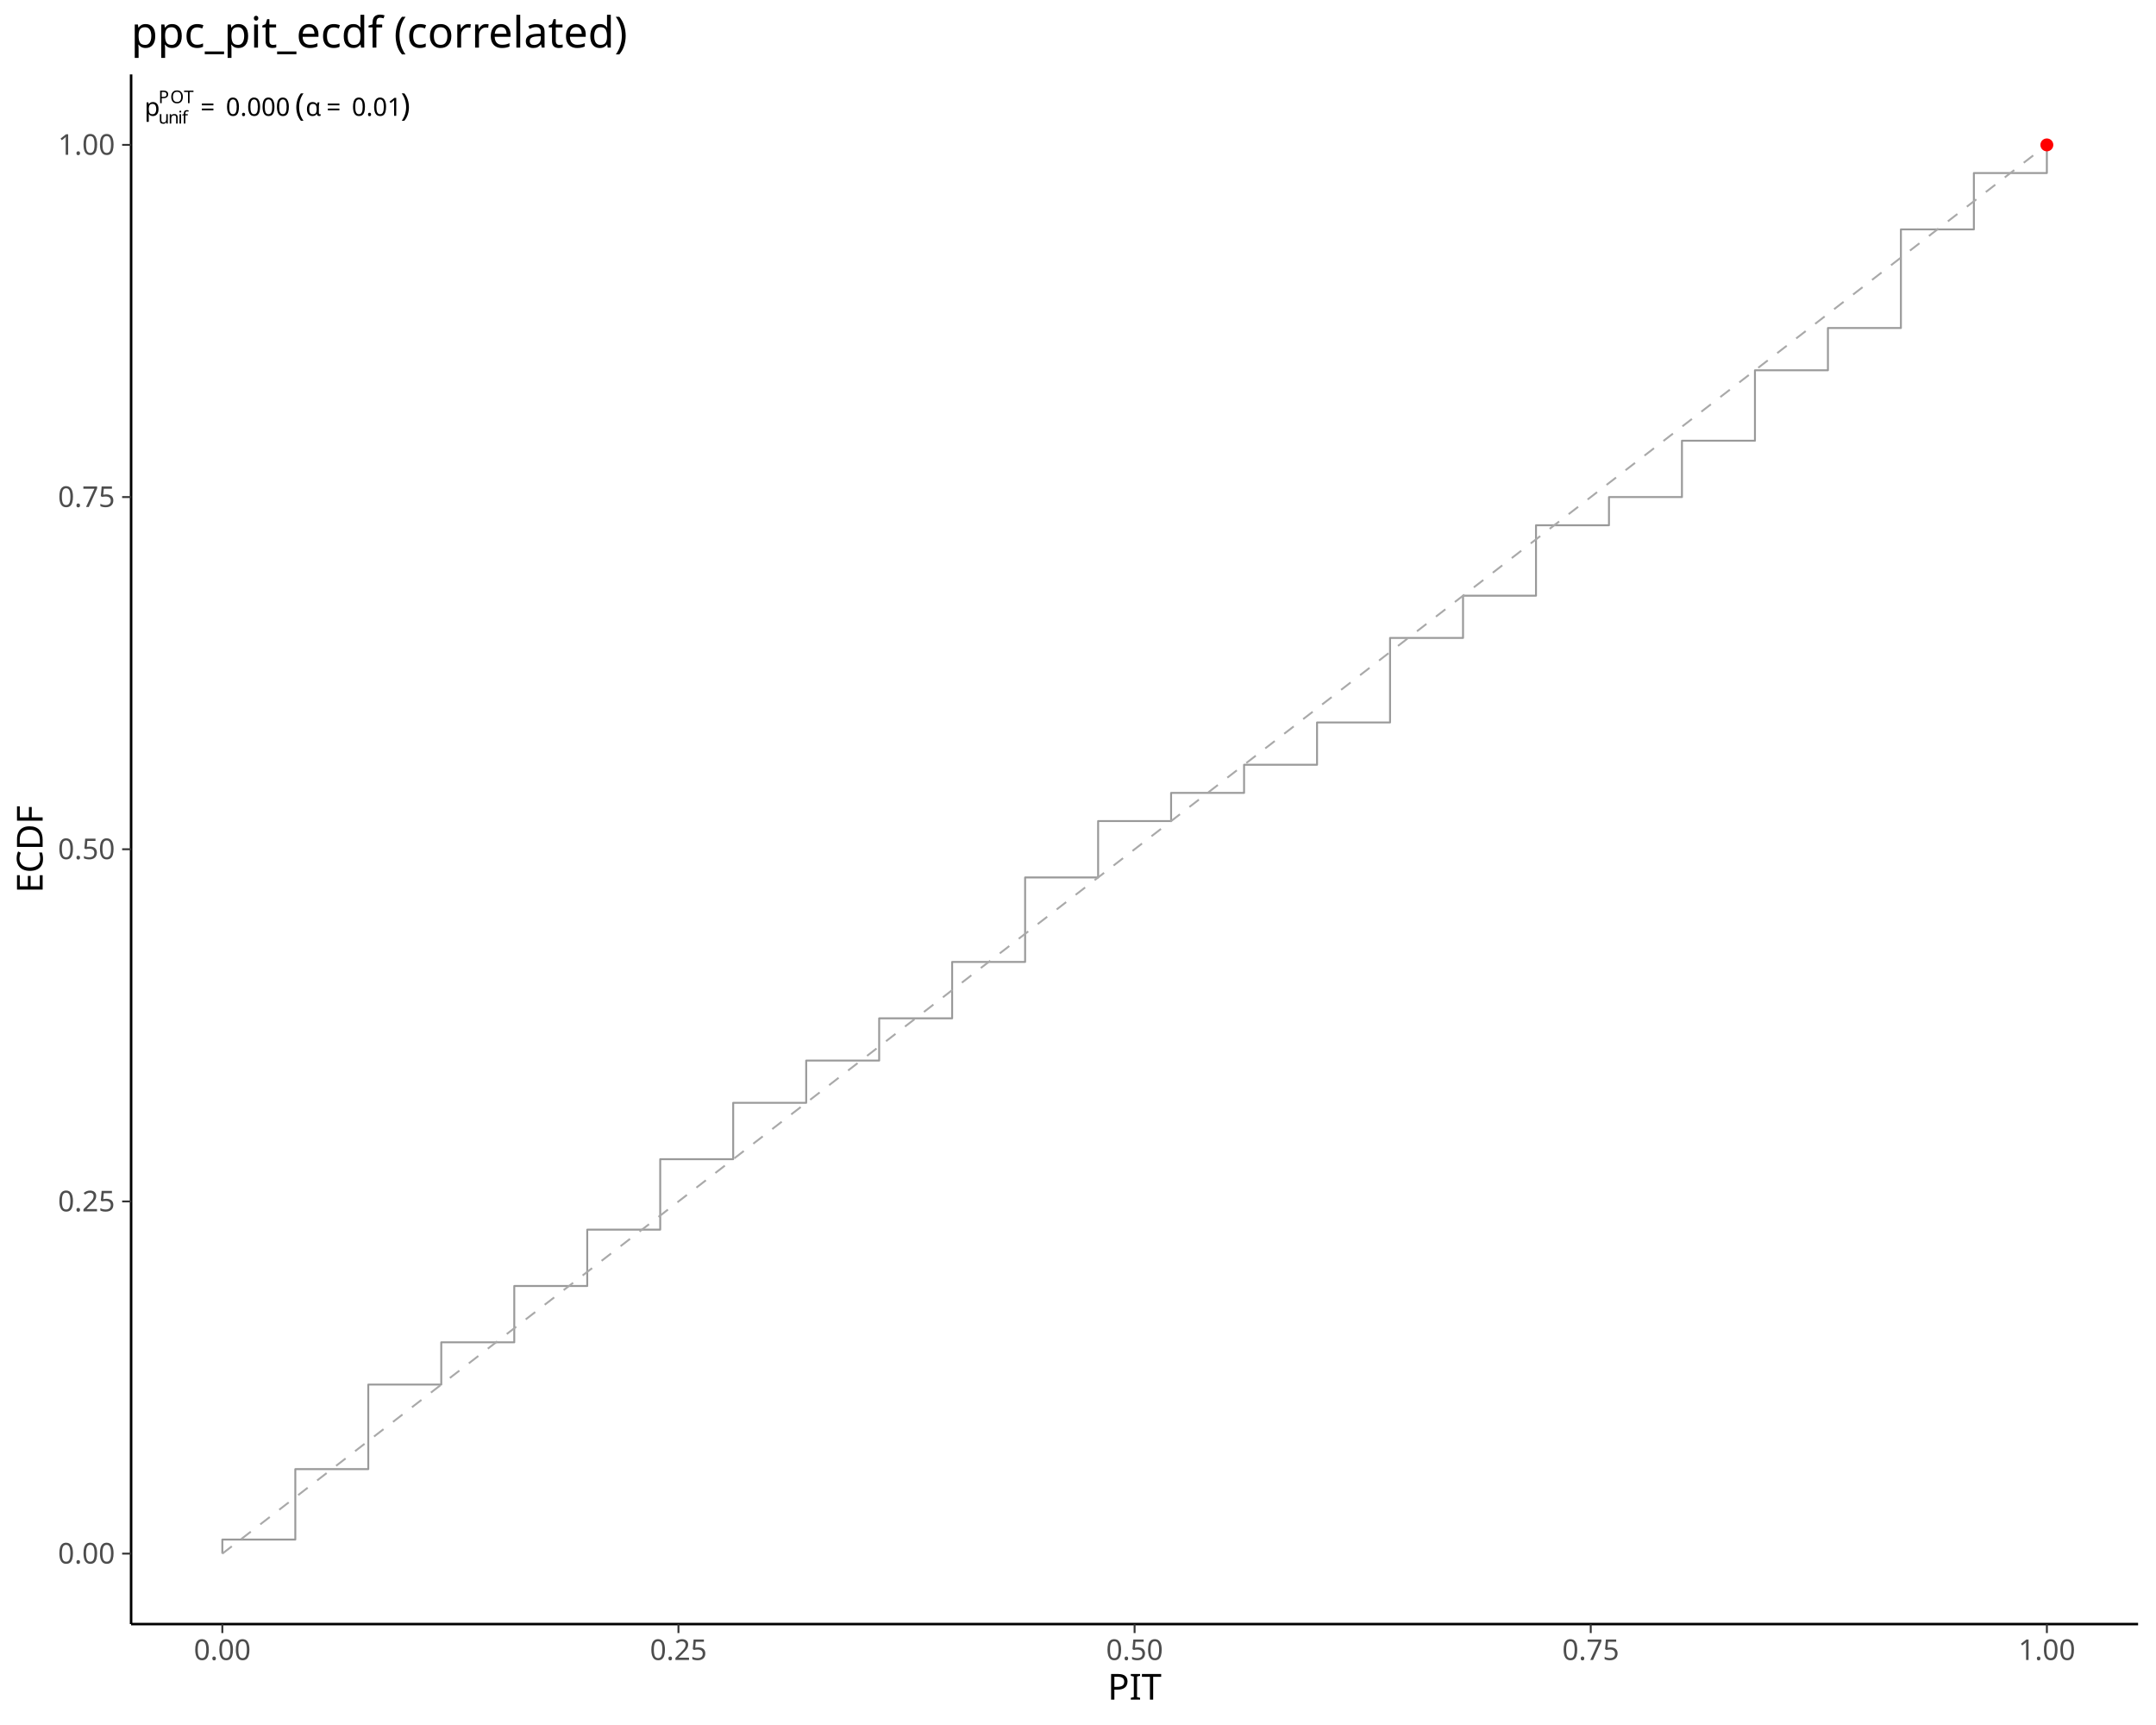
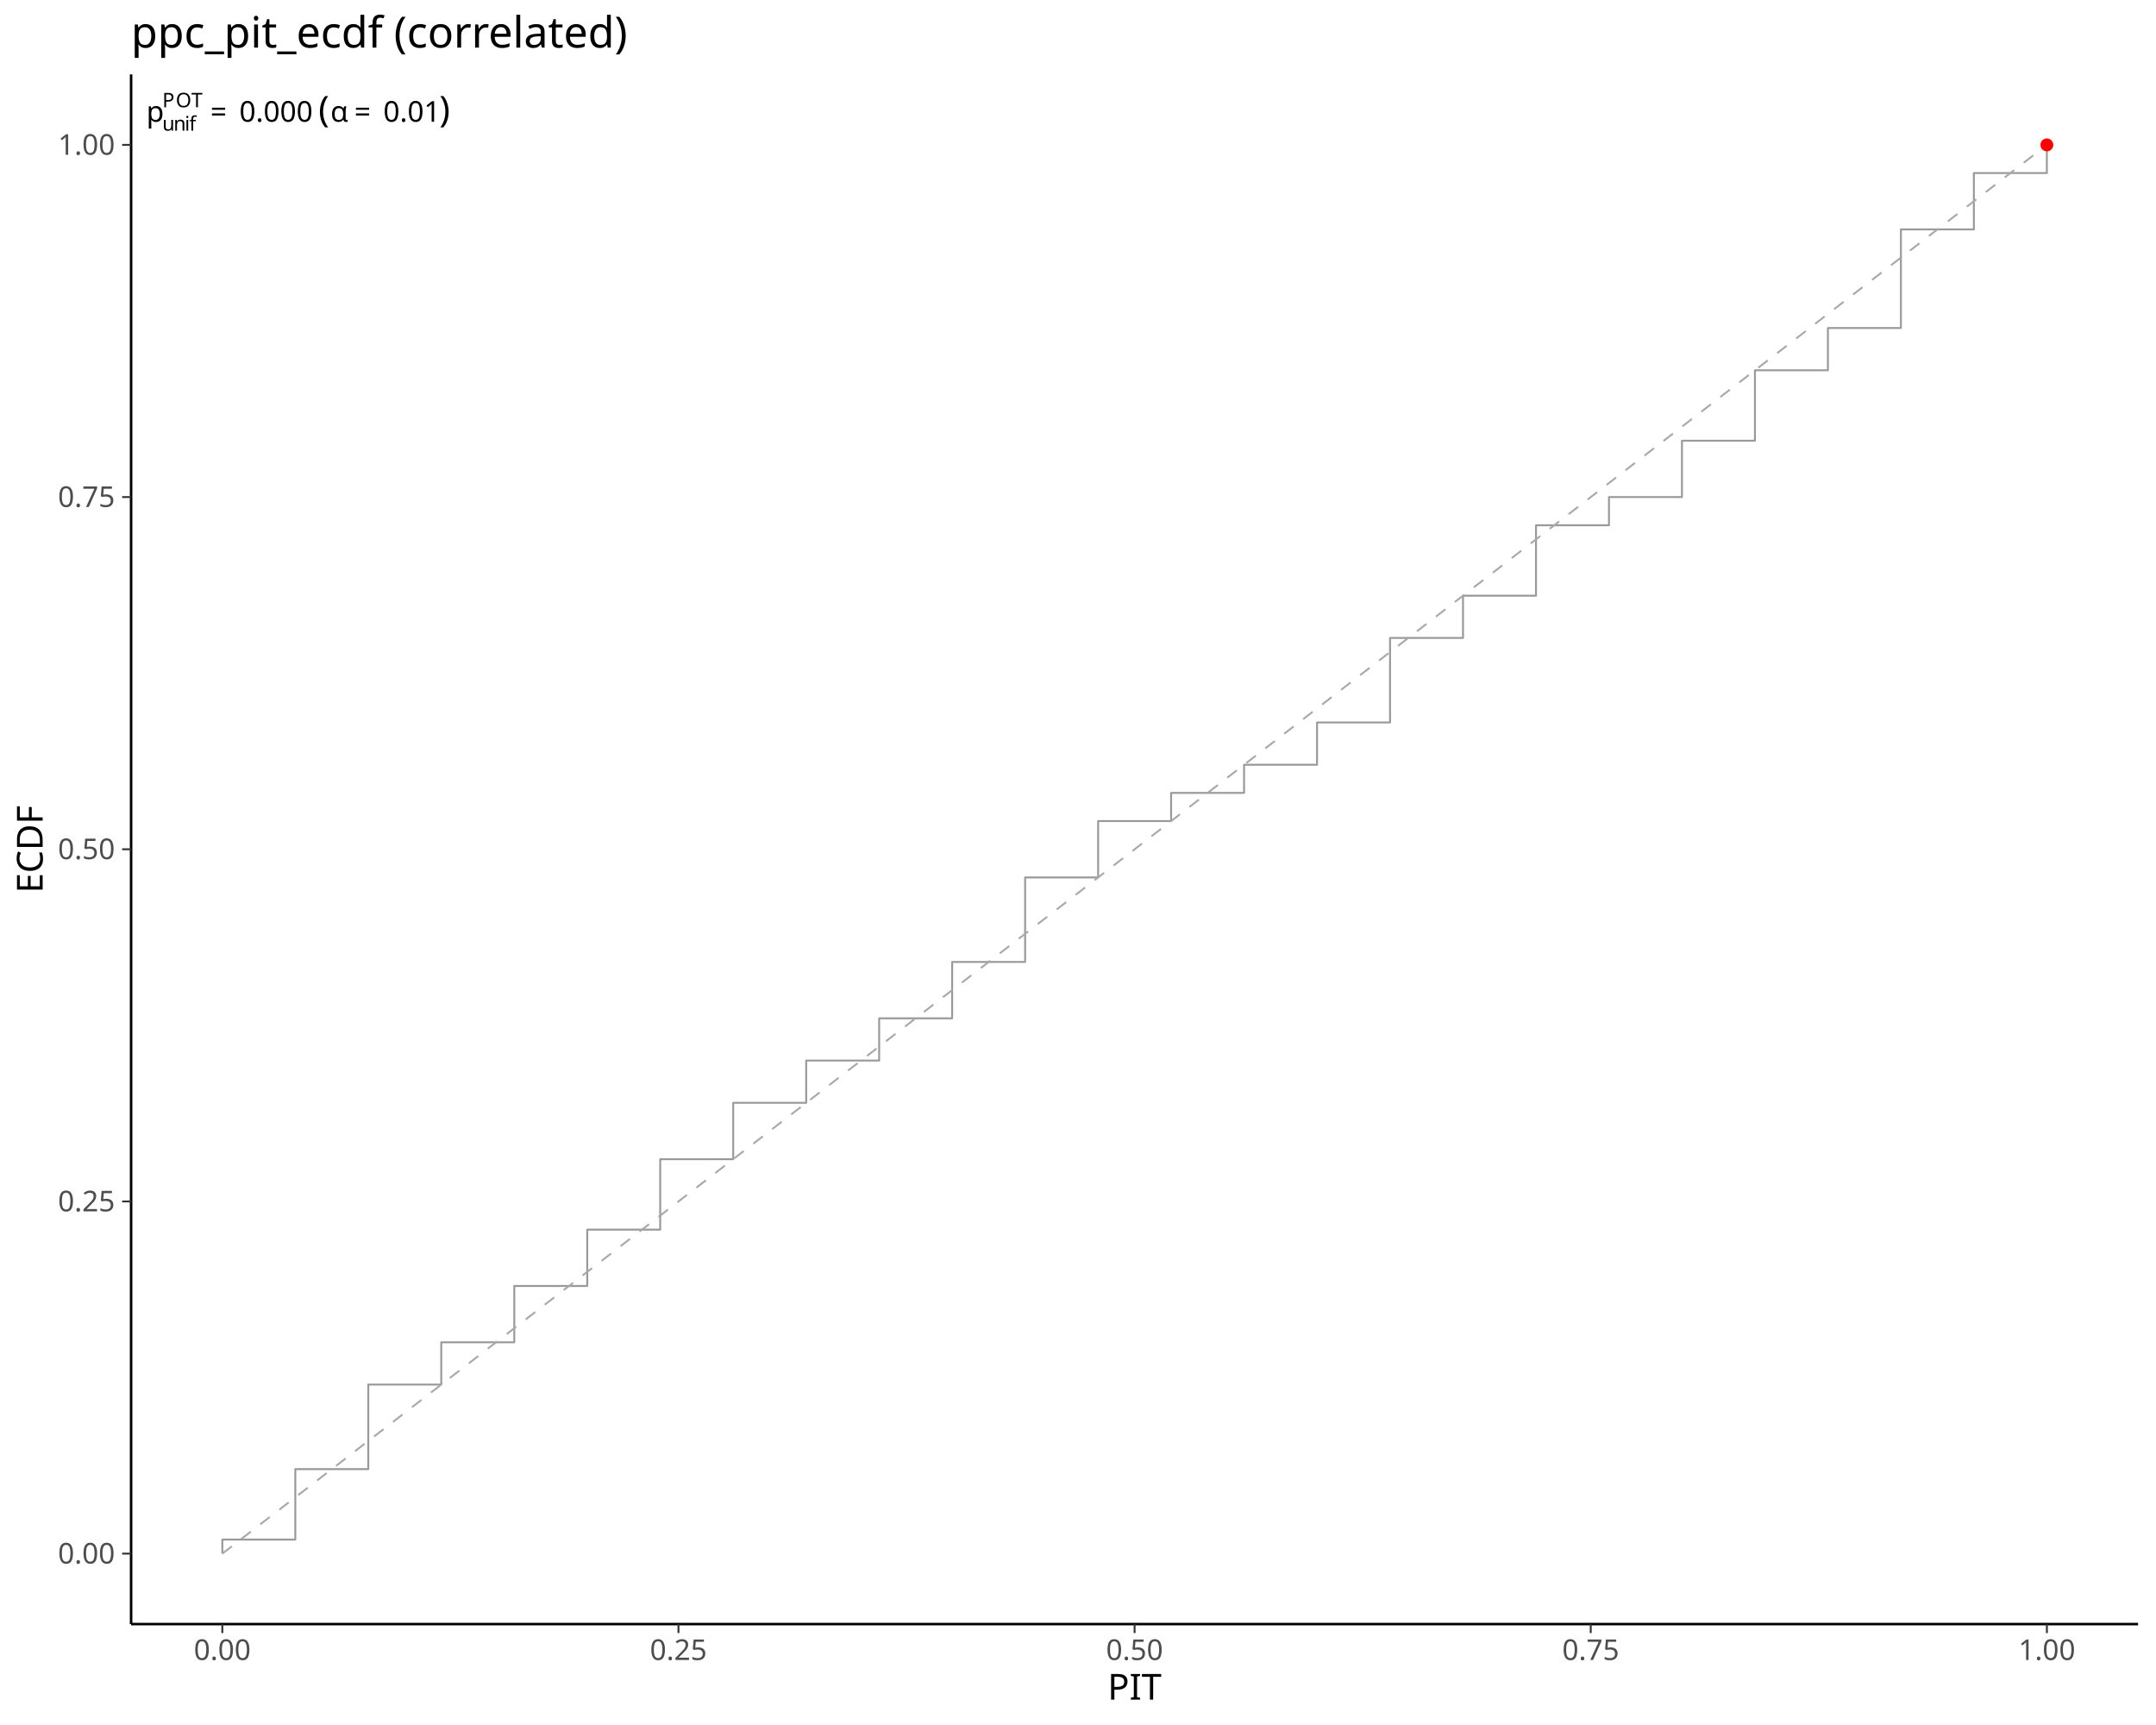
<svg xmlns="http://www.w3.org/2000/svg" class="svglite" data-engine-version="2.0" width="720.00pt" height="576.00pt" viewBox="0 0 720.00 576.00">
  <defs>
    <style type="text/css">
    .svglite line, .svglite polyline, .svglite polygon, .svglite path, .svglite rect, .svglite circle {
      fill: none;
      stroke: #000000;
      stroke-linecap: round;
      stroke-linejoin: round;
      stroke-miterlimit: 10.00;
    }
  </style>
  </defs>
  <rect width="100%" height="100%" style="stroke: none; fill: #FFFFFF;" />
  <defs>
    <clipPath id="cpMC4wMHw3MjAuMDB8MC4wMHw1NzYuMDA=">
      <rect x="0.00" y="0.00" width="720.00" height="576.00" />
    </clipPath>
  </defs>
  <g clip-path="url(#cpMC4wMHw3MjAuMDB8MC4wMHw1NzYuMDA=)">
</g>
  <defs>
    <clipPath id="cpNDMuNzh8NzE0LjAyfDI0Ljg1fDU0Mi4zMA==">
      <rect x="43.78" y="24.85" width="670.24" height="517.45" />
    </clipPath>
  </defs>
  <g clip-path="url(#cpNDMuNzh8NzE0LjAyfDI0Ljg1fDU0Mi4zMA==)">
    <polyline points="74.25,518.78 74.25,518.78 74.25,514.08 80.40,514.08 80.40,514.08 86.56,514.08 86.56,514.08 92.71,514.08 92.71,514.08 98.62,514.08 98.62,490.56 98.87,490.56 98.87,490.56 105.02,490.56 105.02,490.56 111.17,490.56 111.17,490.56 117.33,490.56 117.33,490.56 122.99,490.56 122.99,462.33 123.48,462.33 123.48,462.33 129.64,462.33 129.64,462.33 135.79,462.33 135.79,462.33 141.95,462.33 141.95,462.33 147.36,462.33 147.36,448.22 148.10,448.22 148.10,448.22 154.26,448.22 154.26,448.22 160.41,448.22 160.41,448.22 166.57,448.22 166.57,448.22 171.74,448.22 171.74,429.41 172.72,429.41 172.72,429.41 178.88,429.41 178.88,429.41 185.03,429.41 185.03,429.41 191.19,429.41 191.19,429.41 196.11,429.41 196.11,410.59 197.34,410.59 197.34,410.59 203.49,410.59 203.49,410.59 209.65,410.59 209.65,410.59 215.80,410.59 215.80,410.59 220.48,410.59 220.48,387.07 221.96,387.07 221.96,387.07 228.11,387.07 228.11,387.07 234.27,387.07 234.27,387.07 240.42,387.07 240.42,387.07 244.85,387.07 244.85,368.25 246.58,368.25 246.58,368.25 252.73,368.25 252.73,368.25 258.89,368.25 258.89,368.25 265.04,368.25 265.04,368.25 269.23,368.25 269.23,354.14 271.20,354.14 271.20,354.14 277.35,354.14 277.35,354.14 283.50,354.14 283.50,354.14 289.66,354.14 289.66,354.14 293.60,354.14 293.60,340.03 295.81,340.03 295.81,340.03 301.97,340.03 301.97,340.03 308.12,340.03 308.12,340.03 314.28,340.03 314.28,340.03 317.97,340.03 317.97,321.21 320.43,321.21 320.43,321.21 326.59,321.21 326.59,321.21 332.74,321.21 332.74,321.21 338.90,321.21 338.90,321.21 342.34,321.21 342.34,292.99 345.05,292.99 345.05,292.99 351.21,292.99 351.21,292.99 357.36,292.99 357.36,292.99 363.52,292.99 363.52,292.99 366.72,292.99 366.72,274.17 369.67,274.17 369.67,274.17 375.82,274.17 375.82,274.17 381.98,274.17 381.98,274.17 388.13,274.17 388.13,274.17 391.09,274.17 391.09,264.76 394.29,264.76 394.29,264.76 400.44,264.76 400.44,264.76 406.60,264.76 406.60,264.76 412.75,264.76 412.75,264.76 415.46,264.76 415.46,255.36 418.91,255.36 418.91,255.36 425.06,255.36 425.06,255.36 431.22,255.36 431.22,255.36 437.37,255.36 437.37,255.36 439.83,255.36 439.83,241.24 443.53,241.24 443.53,241.24 449.68,241.24 449.68,241.24 455.83,241.24 455.83,241.24 461.99,241.24 461.99,241.24 464.21,241.24 464.21,213.02 468.14,213.02 468.14,213.02 474.30,213.02 474.30,213.02 480.45,213.02 480.45,213.02 486.61,213.02 486.61,213.02 488.58,213.02 488.58,198.91 492.76,198.91 492.76,198.91 498.92,198.91 498.92,198.91 505.07,198.91 505.07,198.91 511.23,198.91 511.23,198.91 512.95,198.91 512.95,175.39 517.38,175.39 517.38,175.39 523.54,175.39 523.54,175.39 529.69,175.39 529.69,175.39 535.85,175.39 535.85,175.39 537.32,175.39 537.32,165.98 542.00,165.98 542.00,165.98 548.15,165.98 548.15,165.98 554.31,165.98 554.31,165.98 560.46,165.98 560.46,165.98 561.69,165.98 561.69,147.16 566.62,147.16 566.62,147.16 572.77,147.16 572.77,147.16 578.93,147.16 578.93,147.16 585.08,147.16 585.08,147.16 586.07,147.16 586.07,123.64 591.24,123.64 591.24,123.64 597.39,123.64 597.39,123.64 603.55,123.64 603.55,123.64 609.70,123.64 609.70,123.64 610.44,123.64 610.44,109.53 615.86,109.53 615.86,109.53 622.01,109.53 622.01,109.53 628.17,109.53 628.17,109.53 634.32,109.53 634.32,109.53 634.81,109.53 634.81,76.60 640.47,76.60 640.47,76.60 646.63,76.60 646.63,76.60 652.78,76.60 652.78,76.60 658.94,76.60 658.94,76.60 659.18,76.60 659.18,57.78 665.09,57.78 665.09,57.78 671.25,57.78 671.25,57.78 677.40,57.78 677.40,57.78 683.55,57.78 683.55,48.38 683.56,48.38 683.56,48.38 " style="stroke-width: 0.64; stroke: #999999; stroke-linecap: butt;" />
    <line x1="74.25" y1="518.78" x2="683.56" y2="48.38" style="stroke-width: 0.64; stroke: #A9A9A9; stroke-dasharray: 4.00,4.00; stroke-linecap: butt;" />
    <circle cx="683.55" cy="48.38" r="1.77" style="stroke-width: 0.77; stroke: #FF0000; fill: #FF0000;" />
-     <text x="48.24" y="38.67" style="font-size: 8.40px; font-family: sans;" textLength="4.67px" lengthAdjust="spacingAndGlyphs">p</text>
-     <text x="52.91" y="41.27" style="font-size: 5.88px; font-family: sans;" textLength="3.27px" lengthAdjust="spacingAndGlyphs">u</text>
-     <text x="56.18" y="41.27" style="font-size: 5.88px; font-family: sans;" textLength="3.27px" lengthAdjust="spacingAndGlyphs">n</text>
-     <text x="59.45" y="41.27" style="font-size: 5.88px; font-family: sans;" textLength="1.31px" lengthAdjust="spacingAndGlyphs">i</text>
-     <text x="60.75" y="41.27" style="font-size: 5.88px; font-family: sans;" textLength="1.63px" lengthAdjust="spacingAndGlyphs">f</text>
-     <text x="52.91" y="34.45" style="font-size: 5.88px; font-family: sans;" textLength="3.92px" lengthAdjust="spacingAndGlyphs">P</text>
-     <text x="56.83" y="34.45" style="font-size: 5.88px; font-family: sans;" textLength="4.58px" lengthAdjust="spacingAndGlyphs">O</text>
-     <text x="61.41" y="34.45" style="font-size: 5.88px; font-family: sans;" textLength="3.59px" lengthAdjust="spacingAndGlyphs">T</text>
-     <text x="66.94" y="38.67" style="font-size: 8.40px; font-family: sans;" textLength="6.52px" lengthAdjust="spacingAndGlyphs">=</text>
-     <text x="75.41" y="38.67" style="font-size: 8.40px; font-family: sans;" textLength="21.02px" lengthAdjust="spacingAndGlyphs">0.000</text>
-     <text x="96.43" y="38.67" style="font-size: 8.40px; font-family: sans;" textLength="2.10px" lengthAdjust="spacingAndGlyphs"> </text>
-     <text x="98.53" y="38.67" style="font-size: 10.50px; font-family: sans;" textLength="3.50px" lengthAdjust="spacingAndGlyphs">(</text>
-     <text x="102.03" y="38.67" style="font-size: 8.40px; font-family: sans;" textLength="5.04px" lengthAdjust="spacingAndGlyphs">α</text>
-     <text x="109.01" y="38.67" style="font-size: 8.40px; font-family: sans;" textLength="6.52px" lengthAdjust="spacingAndGlyphs">=</text>
-     <text x="117.48" y="38.67" style="font-size: 8.40px; font-family: sans;" textLength="16.35px" lengthAdjust="spacingAndGlyphs">0.01</text>
-     <text x="133.83" y="38.67" style="font-size: 10.50px; font-family: sans;" textLength="3.49px" lengthAdjust="spacingAndGlyphs">)</text>
+     <text x="48.87" y="40.64" style="font-size: 9.60px; font-family: sans;" textLength="5.34px" lengthAdjust="spacingAndGlyphs">p</text>
+     <text x="54.21" y="43.62" style="font-size: 6.72px; font-family: sans;" textLength="3.74px" lengthAdjust="spacingAndGlyphs">u</text>
+     <text x="57.95" y="43.62" style="font-size: 6.72px; font-family: sans;" textLength="3.74px" lengthAdjust="spacingAndGlyphs">n</text>
+     <text x="61.69" y="43.62" style="font-size: 6.72px; font-family: sans;" textLength="1.49px" lengthAdjust="spacingAndGlyphs">i</text>
+     <text x="63.18" y="43.62" style="font-size: 6.72px; font-family: sans;" textLength="1.87px" lengthAdjust="spacingAndGlyphs">f</text>
+     <text x="54.21" y="35.82" style="font-size: 6.72px; font-family: sans;" textLength="4.48px" lengthAdjust="spacingAndGlyphs">P</text>
+     <text x="58.69" y="35.82" style="font-size: 6.72px; font-family: sans;" textLength="5.23px" lengthAdjust="spacingAndGlyphs">O</text>
+     <text x="63.92" y="35.82" style="font-size: 6.72px; font-family: sans;" textLength="4.10px" lengthAdjust="spacingAndGlyphs">T</text>
+     <text x="70.25" y="40.64" style="font-size: 9.60px; font-family: sans;" textLength="7.45px" lengthAdjust="spacingAndGlyphs">=</text>
+     <text x="79.93" y="40.64" style="font-size: 9.60px; font-family: sans;" textLength="24.02px" lengthAdjust="spacingAndGlyphs">0.000</text>
+     <text x="103.95" y="40.64" style="font-size: 9.60px; font-family: sans;" textLength="2.40px" lengthAdjust="spacingAndGlyphs"> </text>
+     <text x="106.35" y="40.64" style="font-size: 12.00px; font-family: sans;" textLength="4.00px" lengthAdjust="spacingAndGlyphs">(</text>
+     <text x="110.35" y="40.64" style="font-size: 9.60px; font-family: sans;" textLength="5.76px" lengthAdjust="spacingAndGlyphs">α</text>
+     <text x="118.33" y="40.64" style="font-size: 9.60px; font-family: sans;" textLength="7.45px" lengthAdjust="spacingAndGlyphs">=</text>
+     <text x="128.01" y="40.64" style="font-size: 9.60px; font-family: sans;" textLength="18.69px" lengthAdjust="spacingAndGlyphs">0.01</text>
+     <text x="146.69" y="40.64" style="font-size: 12.00px; font-family: sans;" textLength="3.99px" lengthAdjust="spacingAndGlyphs">)</text>
  </g>
  <g clip-path="url(#cpMC4wMHw3MjAuMDB8MC4wMHw1NzYuMDA=)">
    <polyline points="43.78,542.30 43.78,24.85 " style="stroke-width: 0.85; stroke-linecap: butt;" />
    <text x="38.40" y="522.09" text-anchor="end" style="font-size: 9.60px; fill: #4D4D4D; font-family: sans;" textLength="18.69px" lengthAdjust="spacingAndGlyphs">0.00</text>
    <text x="38.40" y="404.49" text-anchor="end" style="font-size: 9.60px; fill: #4D4D4D; font-family: sans;" textLength="18.69px" lengthAdjust="spacingAndGlyphs">0.25</text>
    <text x="38.40" y="286.88" text-anchor="end" style="font-size: 9.60px; fill: #4D4D4D; font-family: sans;" textLength="18.69px" lengthAdjust="spacingAndGlyphs">0.50</text>
    <text x="38.40" y="169.28" text-anchor="end" style="font-size: 9.60px; fill: #4D4D4D; font-family: sans;" textLength="18.69px" lengthAdjust="spacingAndGlyphs">0.75</text>
    <text x="38.40" y="51.68" text-anchor="end" style="font-size: 9.60px; fill: #4D4D4D; font-family: sans;" textLength="18.69px" lengthAdjust="spacingAndGlyphs">1.00</text>
    <polyline points="40.79,518.78 43.78,518.78 " style="stroke-width: 0.64; stroke: #333333; stroke-linecap: butt;" />
    <polyline points="40.79,401.18 43.78,401.18 " style="stroke-width: 0.64; stroke: #333333; stroke-linecap: butt;" />
    <polyline points="40.79,283.58 43.78,283.58 " style="stroke-width: 0.64; stroke: #333333; stroke-linecap: butt;" />
    <polyline points="40.79,165.98 43.78,165.98 " style="stroke-width: 0.64; stroke: #333333; stroke-linecap: butt;" />
    <polyline points="40.79,48.38 43.78,48.38 " style="stroke-width: 0.64; stroke: #333333; stroke-linecap: butt;" />
    <polyline points="43.78,542.30 714.02,542.30 " style="stroke-width: 0.85; stroke-linecap: butt;" />
    <polyline points="74.25,545.29 74.25,542.30 " style="stroke-width: 0.64; stroke: #333333; stroke-linecap: butt;" />
    <polyline points="226.57,545.29 226.57,542.30 " style="stroke-width: 0.64; stroke: #333333; stroke-linecap: butt;" />
    <polyline points="378.90,545.29 378.90,542.30 " style="stroke-width: 0.64; stroke: #333333; stroke-linecap: butt;" />
    <polyline points="531.23,545.29 531.23,542.30 " style="stroke-width: 0.64; stroke: #333333; stroke-linecap: butt;" />
    <polyline points="683.56,545.29 683.56,542.30 " style="stroke-width: 0.64; stroke: #333333; stroke-linecap: butt;" />
    <text x="74.25" y="554.29" text-anchor="middle" style="font-size: 9.60px; fill: #4D4D4D; font-family: sans;" textLength="18.69px" lengthAdjust="spacingAndGlyphs">0.00</text>
    <text x="226.57" y="554.29" text-anchor="middle" style="font-size: 9.60px; fill: #4D4D4D; font-family: sans;" textLength="18.69px" lengthAdjust="spacingAndGlyphs">0.25</text>
    <text x="378.90" y="554.29" text-anchor="middle" style="font-size: 9.60px; fill: #4D4D4D; font-family: sans;" textLength="18.69px" lengthAdjust="spacingAndGlyphs">0.50</text>
    <text x="531.23" y="554.29" text-anchor="middle" style="font-size: 9.60px; fill: #4D4D4D; font-family: sans;" textLength="18.69px" lengthAdjust="spacingAndGlyphs">0.75</text>
    <text x="683.56" y="554.29" text-anchor="middle" style="font-size: 9.60px; fill: #4D4D4D; font-family: sans;" textLength="18.69px" lengthAdjust="spacingAndGlyphs">1.00</text>
    <text x="378.90" y="567.53" text-anchor="middle" style="font-size: 12.00px; font-family: sans;" textLength="18.67px" lengthAdjust="spacingAndGlyphs">PIT</text>
    <text transform="translate(14.24,283.58) rotate(-90)" text-anchor="middle" style="font-size: 12.00px; font-family: sans;" textLength="32.67px" lengthAdjust="spacingAndGlyphs">ECDF</text>
    <text x="43.78" y="15.89" style="font-size: 14.40px; font-family: sans;" textLength="159.30px" lengthAdjust="spacingAndGlyphs">ppc_pit_ecdf (correlated)</text>
  </g>
</svg>
